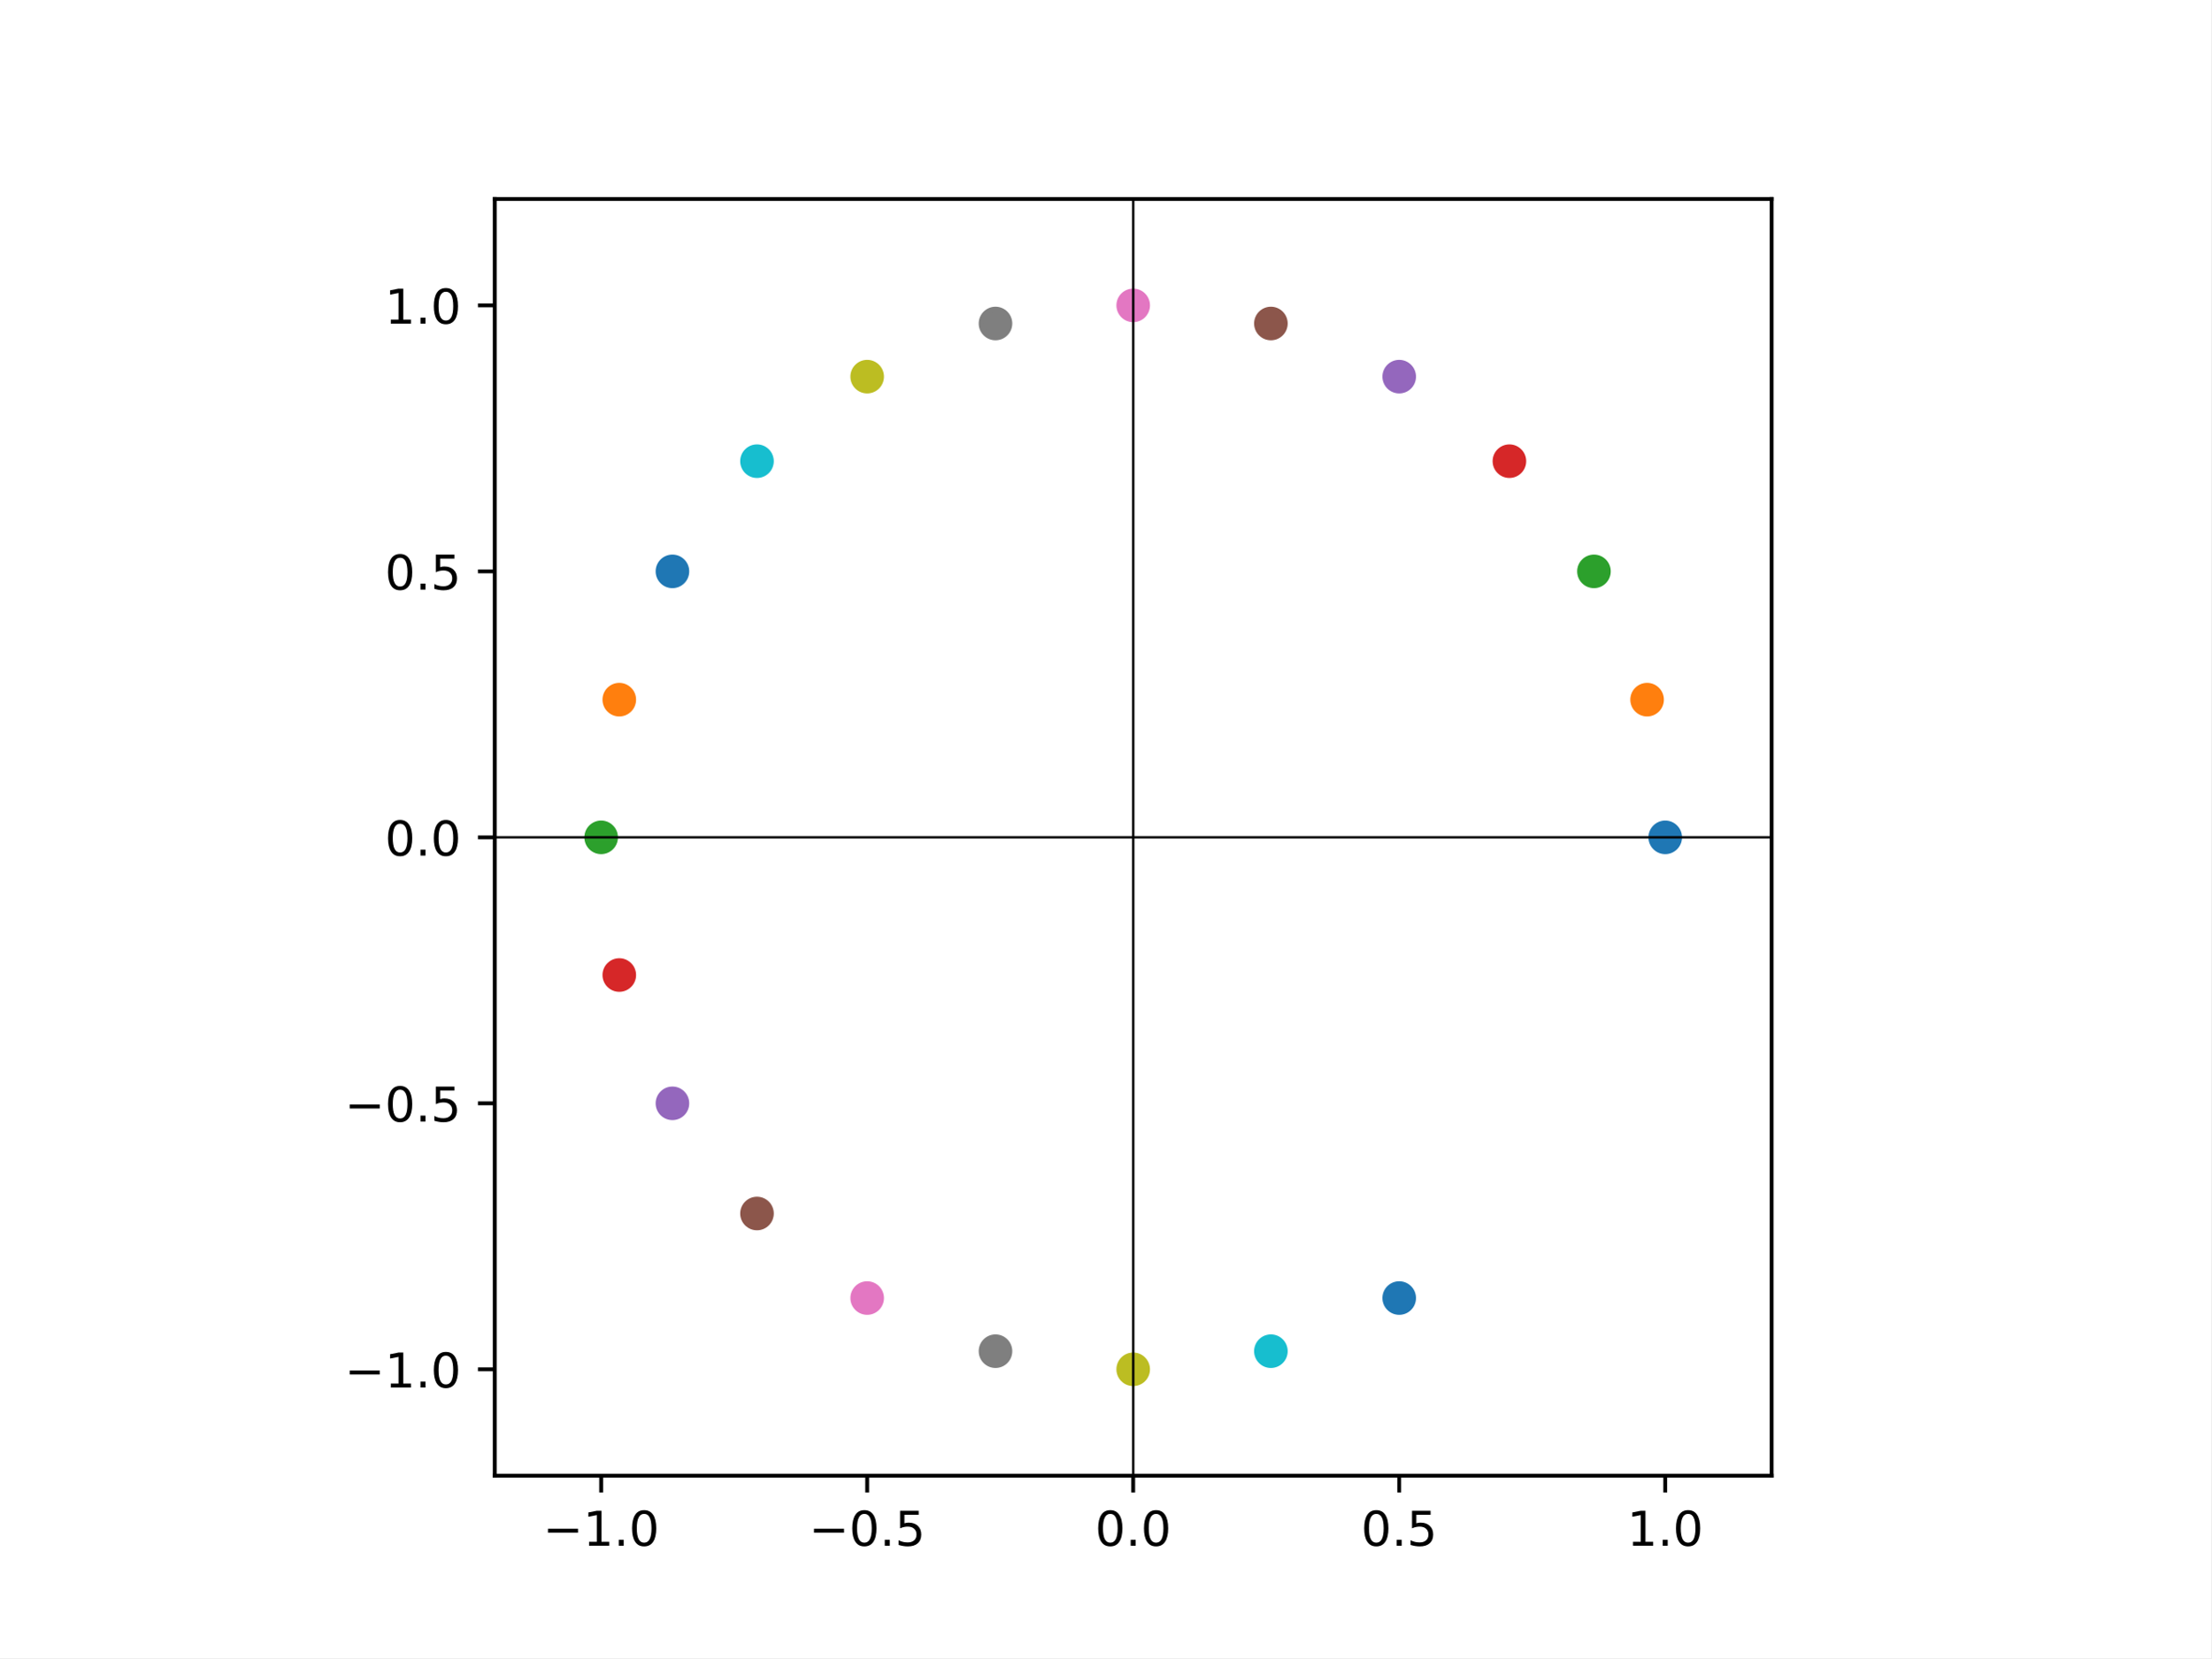
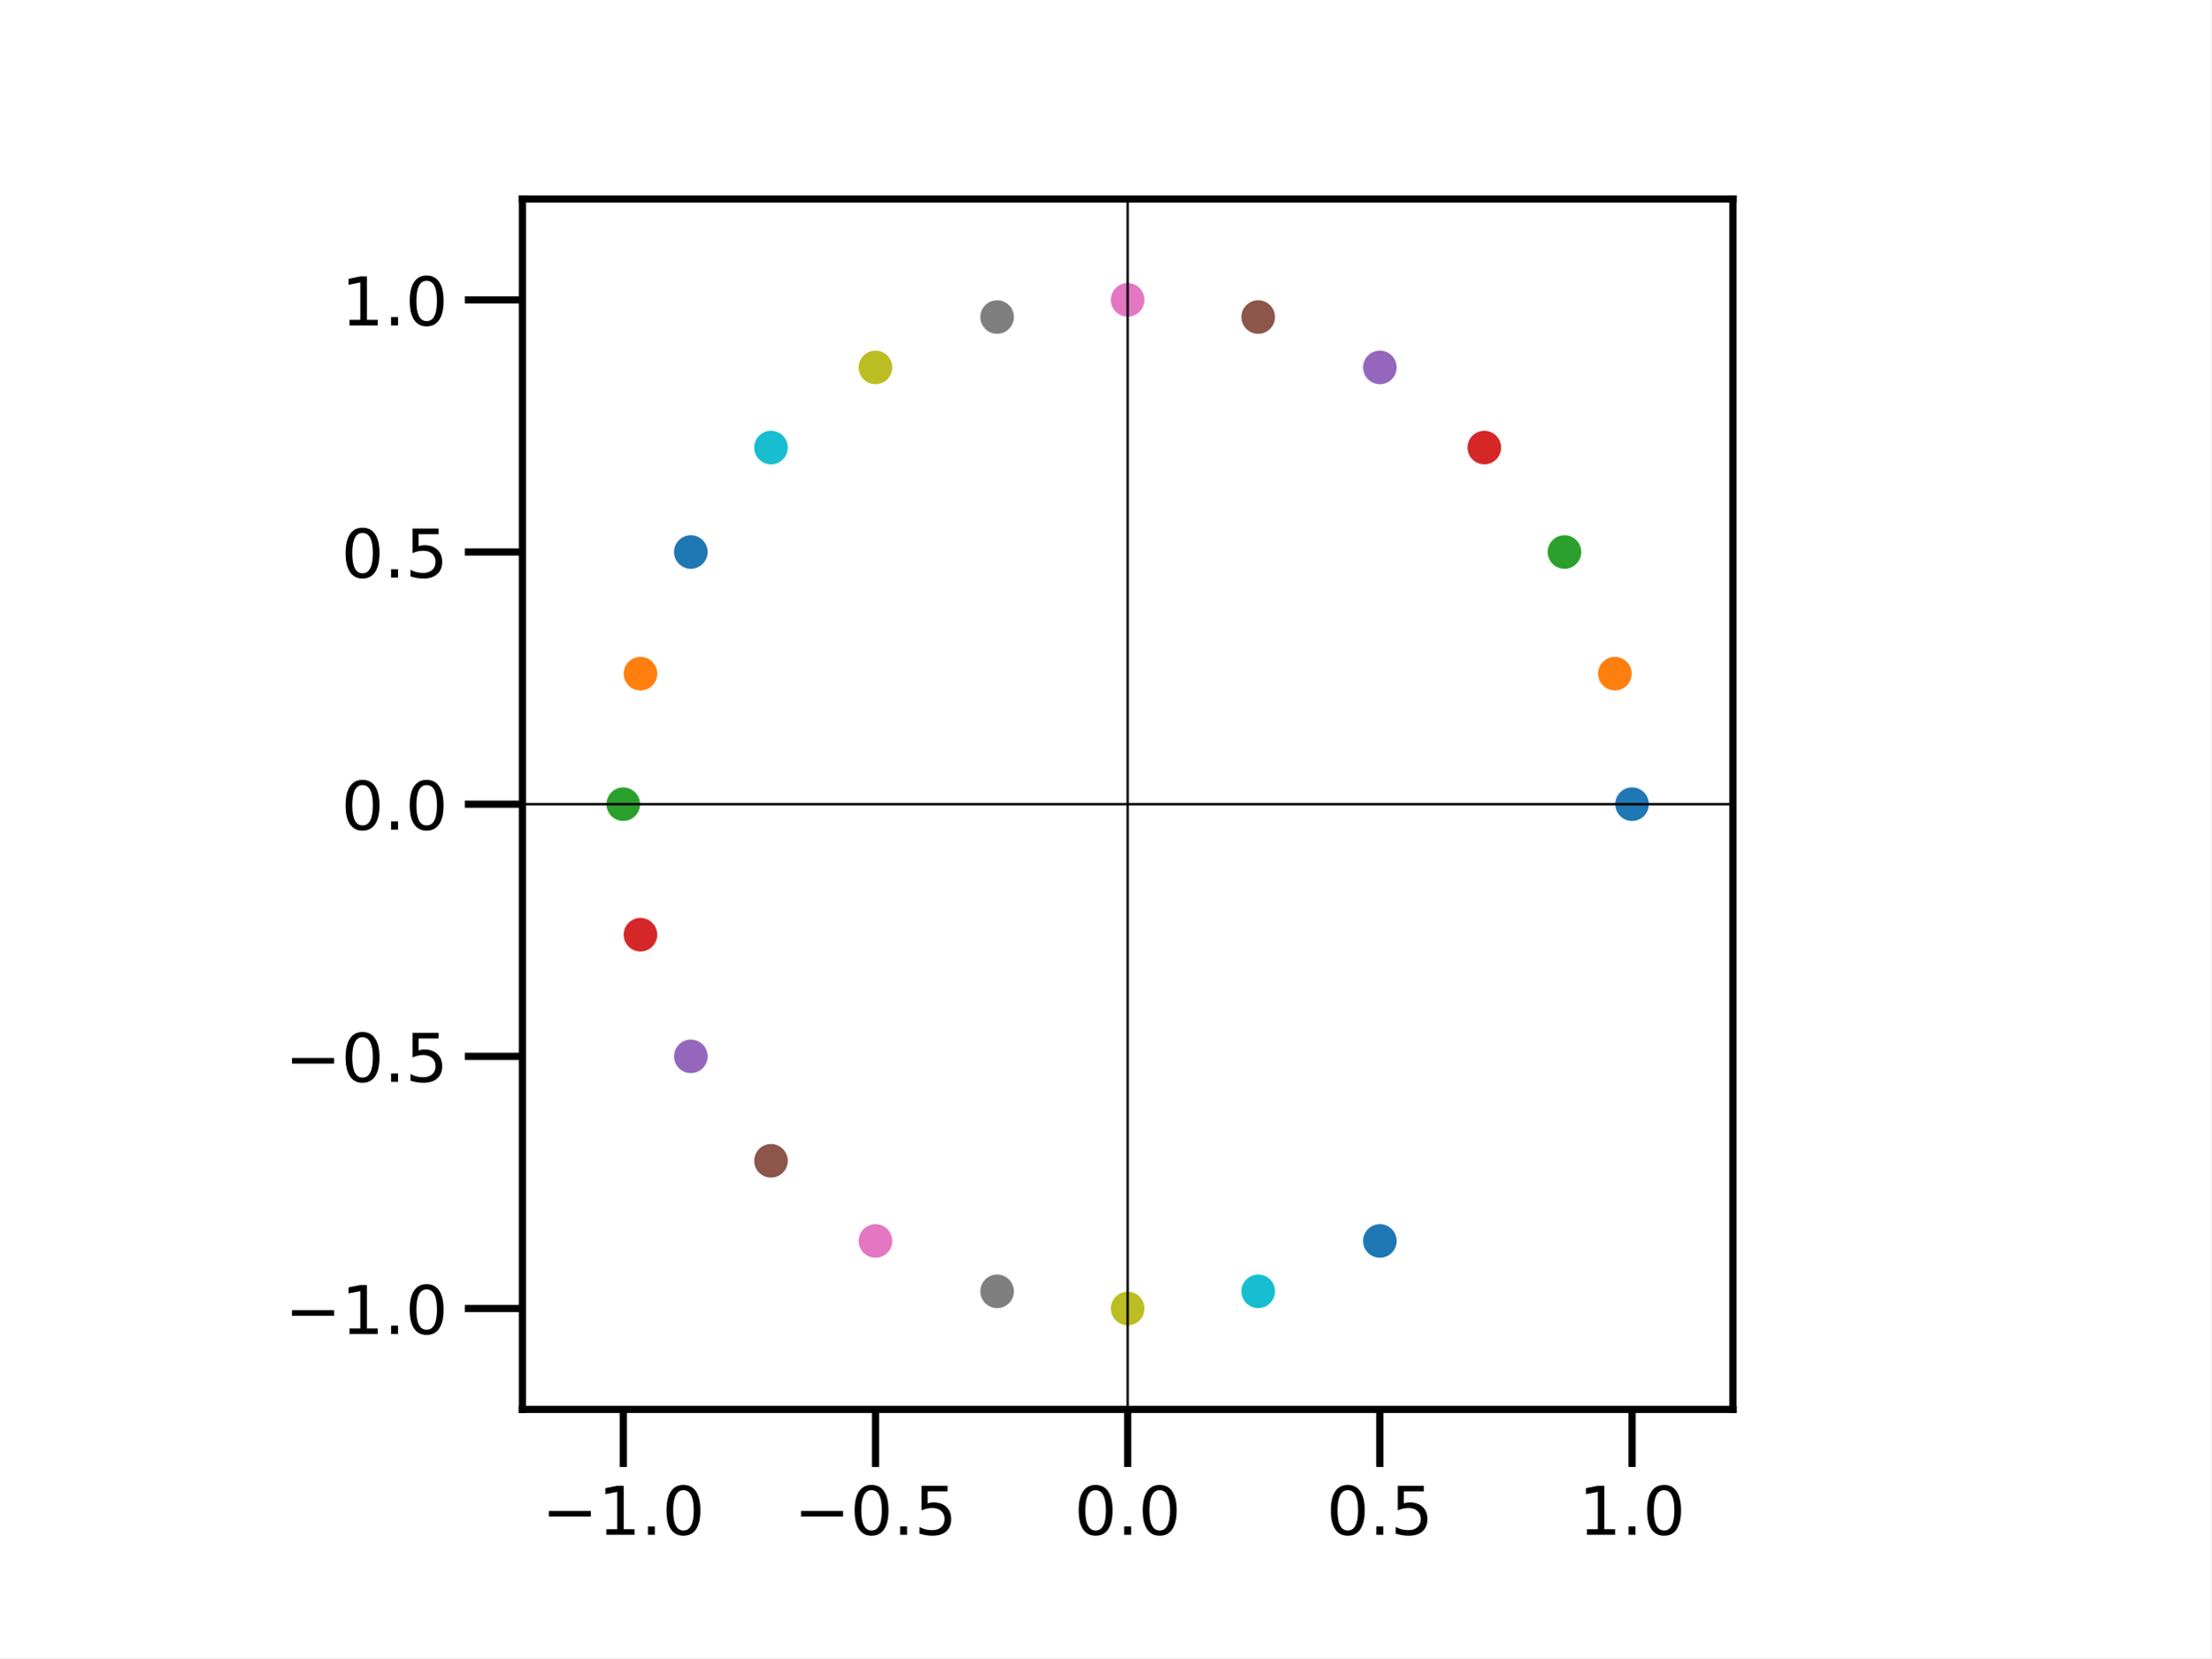
<svg xmlns="http://www.w3.org/2000/svg" xmlns:xlink="http://www.w3.org/1999/xlink" height="345.6pt" version="1.1" viewBox="0 0 460.8 345.6" width="460.8pt">
  <defs>
    <style type="text/css">
*{stroke-linecap:butt;stroke-linejoin:round;}
  </style>
  </defs>
  <g id="figure_1">
    <g id="patch_1">
      <path d="M 0 345.6  L 460.8 345.6  L 460.8 0  L 0 0  z " style="fill:#ffffff;" />
    </g>
    <g id="axes_1">
      <g id="patch_2">
-         <path d="M 103.104 307.584  L 369.216 307.584  L 369.216 41.472  L 103.104 41.472  z " style="fill:#ffffff;" />
+         <path d="M 108.864 293.76  L 361.152 293.76  L 361.152 41.472  L 108.864 41.472  z " style="fill:#ffffff;" />
      </g>
      <g id="matplotlib.axis_1">
        <g id="xtick_1">
          <g id="line2d_1">
            <defs>
-               <path d="M 0 0  L 0 3.5  " id="m41fe275c5e" style="stroke:#000000;stroke-width:0.8;" />
+               <path d="M 0 0  L 0 12  " id="m1f7ac51f2d" style="stroke:#000000;stroke-width:1.5;" />
            </defs>
            <g>
-               <use style="stroke:#000000;stroke-width:0.8;" x="125.28" xlink:href="#m41fe275c5e" y="307.584" />
+               <use style="stroke:#000000;stroke-width:1.5;" x="129.888" xlink:href="#m1f7ac51f2d" y="293.76" />
            </g>
          </g>
          <g id="text_1">
            <defs>
              <path d="M 10.594 35.5  L 73.188 35.5  L 73.188 27.203  L 10.594 27.203  z " id="DejaVuSans-8722" />
              <path d="M 12.406 8.297  L 28.516 8.297  L 28.516 63.922  L 10.984 60.406  L 10.984 69.391  L 28.422 72.906  L 38.281 72.906  L 38.281 8.297  L 54.391 8.297  L 54.391 0  L 12.406 0  z " id="DejaVuSans-49" />
              <path d="M 10.688 12.406  L 21 12.406  L 21 0  L 10.688 0  z " id="DejaVuSans-46" />
              <path d="M 31.781 66.406  Q 24.172 66.406 20.328 58.906  Q 16.5 51.422 16.5 36.375  Q 16.5 21.391 20.328 13.891  Q 24.172 6.391 31.781 6.391  Q 39.453 6.391 43.281 13.891  Q 47.125 21.391 47.125 36.375  Q 47.125 51.422 43.281 58.906  Q 39.453 66.406 31.781 66.406  z M 31.781 74.219  Q 44.047 74.219 50.516 64.516  Q 56.984 54.828 56.984 36.375  Q 56.984 17.969 50.516 8.266  Q 44.047 -1.422 31.781 -1.422  Q 19.531 -1.422 13.062 8.266  Q 6.594 17.969 6.594 36.375  Q 6.594 54.828 13.062 64.516  Q 19.531 74.219 31.781 74.219  z " id="DejaVuSans-48" />
            </defs>
-             <g transform="translate(113.1386 322.1824)scale(0.1 -0.1)">
+             <g transform="translate(112.89 319.8978)scale(0.14 -0.14)">
              <use xlink:href="#DejaVuSans-8722" />
              <use x="83.789" xlink:href="#DejaVuSans-49" />
              <use x="147.412" xlink:href="#DejaVuSans-46" />
              <use x="179.199" xlink:href="#DejaVuSans-48" />
            </g>
          </g>
        </g>
        <g id="xtick_2">
          <g id="line2d_2">
            <g>
-               <use style="stroke:#000000;stroke-width:0.8;" x="180.72" xlink:href="#m41fe275c5e" y="307.584" />
+               <use style="stroke:#000000;stroke-width:1.5;" x="182.448" xlink:href="#m1f7ac51f2d" y="293.76" />
            </g>
          </g>
          <g id="text_2">
            <defs>
              <path d="M 10.797 72.906  L 49.516 72.906  L 49.516 64.594  L 19.828 64.594  L 19.828 46.734  Q 21.969 47.469 24.109 47.828  Q 26.266 48.188 28.422 48.188  Q 40.625 48.188 47.75 41.5  Q 54.891 34.812 54.891 23.391  Q 54.891 11.625 47.562 5.094  Q 40.234 -1.422 26.906 -1.422  Q 22.312 -1.422 17.547 -0.641  Q 12.797 0.141 7.719 1.703  L 7.719 11.625  Q 12.109 9.234 16.797 8.062  Q 21.484 6.891 26.703 6.891  Q 35.156 6.891 40.078 11.328  Q 45.016 15.766 45.016 23.391  Q 45.016 31 40.078 35.438  Q 35.156 39.891 26.703 39.891  Q 22.75 39.891 18.812 39.016  Q 14.891 38.141 10.797 36.281  z " id="DejaVuSans-53" />
            </defs>
-             <g transform="translate(168.5786 322.1824)scale(0.1 -0.1)">
+             <g transform="translate(165.45 319.8978)scale(0.14 -0.14)">
              <use xlink:href="#DejaVuSans-8722" />
              <use x="83.789" xlink:href="#DejaVuSans-48" />
              <use x="147.412" xlink:href="#DejaVuSans-46" />
              <use x="179.199" xlink:href="#DejaVuSans-53" />
            </g>
          </g>
        </g>
        <g id="xtick_3">
          <g id="line2d_3">
            <g>
-               <use style="stroke:#000000;stroke-width:0.8;" x="236.16" xlink:href="#m41fe275c5e" y="307.584" />
+               <use style="stroke:#000000;stroke-width:1.5;" x="235.008" xlink:href="#m1f7ac51f2d" y="293.76" />
            </g>
          </g>
          <g id="text_3">
-             <g transform="translate(228.2084 322.1824)scale(0.1 -0.1)">
+             <g transform="translate(223.8758 319.8978)scale(0.14 -0.14)">
              <use xlink:href="#DejaVuSans-48" />
              <use x="63.623" xlink:href="#DejaVuSans-46" />
              <use x="95.41" xlink:href="#DejaVuSans-48" />
            </g>
          </g>
        </g>
        <g id="xtick_4">
          <g id="line2d_4">
            <g>
-               <use style="stroke:#000000;stroke-width:0.8;" x="291.6" xlink:href="#m41fe275c5e" y="307.584" />
+               <use style="stroke:#000000;stroke-width:1.5;" x="287.568" xlink:href="#m1f7ac51f2d" y="293.76" />
            </g>
          </g>
          <g id="text_4">
-             <g transform="translate(283.6484 322.1824)scale(0.1 -0.1)">
+             <g transform="translate(276.4358 319.8978)scale(0.14 -0.14)">
              <use xlink:href="#DejaVuSans-48" />
              <use x="63.623" xlink:href="#DejaVuSans-46" />
              <use x="95.41" xlink:href="#DejaVuSans-53" />
            </g>
          </g>
        </g>
        <g id="xtick_5">
          <g id="line2d_5">
            <g>
-               <use style="stroke:#000000;stroke-width:0.8;" x="347.04" xlink:href="#m41fe275c5e" y="307.584" />
+               <use style="stroke:#000000;stroke-width:1.5;" x="340.128" xlink:href="#m1f7ac51f2d" y="293.76" />
            </g>
          </g>
          <g id="text_5">
-             <g transform="translate(339.0884 322.1824)scale(0.1 -0.1)">
+             <g transform="translate(328.9958 319.8978)scale(0.14 -0.14)">
              <use xlink:href="#DejaVuSans-49" />
              <use x="63.623" xlink:href="#DejaVuSans-46" />
              <use x="95.41" xlink:href="#DejaVuSans-48" />
            </g>
          </g>
        </g>
      </g>
      <g id="matplotlib.axis_2">
        <g id="ytick_1">
          <g id="line2d_6">
            <defs>
-               <path d="M 0 0  L -3.5 0  " id="m469423d106" style="stroke:#000000;stroke-width:0.8;" />
+               <path d="M 0 0  L -12 0  " id="m081dab7087" style="stroke:#000000;stroke-width:1.5;" />
            </defs>
            <g>
-               <use style="stroke:#000000;stroke-width:0.8;" x="103.104" xlink:href="#m469423d106" y="285.408" />
+               <use style="stroke:#000000;stroke-width:1.5;" x="108.864" xlink:href="#m081dab7087" y="272.736" />
            </g>
          </g>
          <g id="text_6">
-             <g transform="translate(71.82119 289.2072)scale(0.1 -0.1)">
+             <g transform="translate(59.36806 278.0549)scale(0.14 -0.14)">
              <use xlink:href="#DejaVuSans-8722" />
              <use x="83.789" xlink:href="#DejaVuSans-49" />
              <use x="147.412" xlink:href="#DejaVuSans-46" />
              <use x="179.199" xlink:href="#DejaVuSans-48" />
            </g>
          </g>
        </g>
        <g id="ytick_2">
          <g id="line2d_7">
            <g>
-               <use style="stroke:#000000;stroke-width:0.8;" x="103.104" xlink:href="#m469423d106" y="229.968" />
+               <use style="stroke:#000000;stroke-width:1.5;" x="108.864" xlink:href="#m081dab7087" y="220.176" />
            </g>
          </g>
          <g id="text_7">
-             <g transform="translate(71.82119 233.7672)scale(0.1 -0.1)">
+             <g transform="translate(59.36806 225.4949)scale(0.14 -0.14)">
              <use xlink:href="#DejaVuSans-8722" />
              <use x="83.789" xlink:href="#DejaVuSans-48" />
              <use x="147.412" xlink:href="#DejaVuSans-46" />
              <use x="179.199" xlink:href="#DejaVuSans-53" />
            </g>
          </g>
        </g>
        <g id="ytick_3">
          <g id="line2d_8">
            <g>
-               <use style="stroke:#000000;stroke-width:0.8;" x="103.104" xlink:href="#m469423d106" y="174.528" />
+               <use style="stroke:#000000;stroke-width:1.5;" x="108.864" xlink:href="#m081dab7087" y="167.616" />
            </g>
          </g>
          <g id="text_8">
-             <g transform="translate(80.20087 178.3272)scale(0.1 -0.1)">
+             <g transform="translate(71.09963 172.9349)scale(0.14 -0.14)">
              <use xlink:href="#DejaVuSans-48" />
              <use x="63.623" xlink:href="#DejaVuSans-46" />
              <use x="95.41" xlink:href="#DejaVuSans-48" />
            </g>
          </g>
        </g>
        <g id="ytick_4">
          <g id="line2d_9">
            <g>
-               <use style="stroke:#000000;stroke-width:0.8;" x="103.104" xlink:href="#m469423d106" y="119.088" />
+               <use style="stroke:#000000;stroke-width:1.5;" x="108.864" xlink:href="#m081dab7087" y="115.056" />
            </g>
          </g>
          <g id="text_9">
-             <g transform="translate(80.20087 122.8872)scale(0.1 -0.1)">
+             <g transform="translate(71.09963 120.3749)scale(0.14 -0.14)">
              <use xlink:href="#DejaVuSans-48" />
              <use x="63.623" xlink:href="#DejaVuSans-46" />
              <use x="95.41" xlink:href="#DejaVuSans-53" />
            </g>
          </g>
        </g>
        <g id="ytick_5">
          <g id="line2d_10">
            <g>
-               <use style="stroke:#000000;stroke-width:0.8;" x="103.104" xlink:href="#m469423d106" y="63.648" />
+               <use style="stroke:#000000;stroke-width:1.5;" x="108.864" xlink:href="#m081dab7087" y="62.496" />
            </g>
          </g>
          <g id="text_10">
-             <g transform="translate(80.20087 67.44722)scale(0.1 -0.1)">
+             <g transform="translate(71.09963 67.81491)scale(0.14 -0.14)">
              <use xlink:href="#DejaVuSans-49" />
              <use x="63.623" xlink:href="#DejaVuSans-46" />
              <use x="95.41" xlink:href="#DejaVuSans-48" />
            </g>
          </g>
        </g>
      </g>
      <g id="line2d_11">
        <defs>
-           <path d="M 0 3  C 0.796 3 1.559 2.684 2.121 2.121  C 2.684 1.559 3 0.796 3 0  C 3 -0.796 2.684 -1.559 2.121 -2.121  C 1.559 -2.684 0.796 -3 0 -3  C -0.796 -3 -1.559 -2.684 -2.121 -2.121  C -2.684 -1.559 -3 -0.796 -3 0  C -3 0.796 -2.684 1.559 -2.121 2.121  C -1.559 2.684 -0.796 3 0 3  z " id="m7a162494ee" style="stroke:#1f77b4;" />
-         </defs>
-         <g clip-path="url(#p42b0450e20)">
-           <use style="fill:#1f77b4;stroke:#1f77b4;" x="347.04" xlink:href="#m7a162494ee" y="174.528" />
+           <path d="M 0 3  C 0.796 3 1.559 2.684 2.121 2.121  C 2.684 1.559 3 0.796 3 0  C 3 -0.796 2.684 -1.559 2.121 -2.121  C 1.559 -2.684 0.796 -3 0 -3  C -0.796 -3 -1.559 -2.684 -2.121 -2.121  C -2.684 -1.559 -3 -0.796 -3 0  C -3 0.796 -2.684 1.559 -2.121 2.121  C -1.559 2.684 -0.796 3 0 3  z " id="mcec7c0d6c8" style="stroke:#1f77b4;" />
+         </defs>
+         <g clip-path="url(#pe74ffddc2e)">
+           <use style="fill:#1f77b4;stroke:#1f77b4;" x="340.128" xlink:href="#mcec7c0d6c8" y="167.616" />
        </g>
      </g>
      <g id="line2d_12">
        <defs>
-           <path d="M 0 3  C 0.796 3 1.559 2.684 2.121 2.121  C 2.684 1.559 3 0.796 3 0  C 3 -0.796 2.684 -1.559 2.121 -2.121  C 1.559 -2.684 0.796 -3 0 -3  C -0.796 -3 -1.559 -2.684 -2.121 -2.121  C -2.684 -1.559 -3 -0.796 -3 0  C -3 0.796 -2.684 1.559 -2.121 2.121  C -1.559 2.684 -0.796 3 0 3  z " id="m2924c36f52" style="stroke:#ff7f0e;" />
-         </defs>
-         <g clip-path="url(#p42b0450e20)">
-           <use style="fill:#ff7f0e;stroke:#ff7f0e;" x="343.262" xlink:href="#m2924c36f52" y="145.83" />
+           <path d="M 0 3  C 0.796 3 1.559 2.684 2.121 2.121  C 2.684 1.559 3 0.796 3 0  C 3 -0.796 2.684 -1.559 2.121 -2.121  C 1.559 -2.684 0.796 -3 0 -3  C -0.796 -3 -1.559 -2.684 -2.121 -2.121  C -2.684 -1.559 -3 -0.796 -3 0  C -3 0.796 -2.684 1.559 -2.121 2.121  C -1.559 2.684 -0.796 3 0 3  z " id="m0aa15ca8b4" style="stroke:#ff7f0e;" />
+         </defs>
+         <g clip-path="url(#pe74ffddc2e)">
+           <use style="fill:#ff7f0e;stroke:#ff7f0e;" x="336.546" xlink:href="#m0aa15ca8b4" y="140.409" />
        </g>
      </g>
      <g id="line2d_13">
        <defs>
-           <path d="M 0 3  C 0.796 3 1.559 2.684 2.121 2.121  C 2.684 1.559 3 0.796 3 0  C 3 -0.796 2.684 -1.559 2.121 -2.121  C 1.559 -2.684 0.796 -3 0 -3  C -0.796 -3 -1.559 -2.684 -2.121 -2.121  C -2.684 -1.559 -3 -0.796 -3 0  C -3 0.796 -2.684 1.559 -2.121 2.121  C -1.559 2.684 -0.796 3 0 3  z " id="m1ac85aac55" style="stroke:#2ca02c;" />
-         </defs>
-         <g clip-path="url(#p42b0450e20)">
-           <use style="fill:#2ca02c;stroke:#2ca02c;" x="332.185" xlink:href="#m1ac85aac55" y="119.088" />
+           <path d="M 0 3  C 0.796 3 1.559 2.684 2.121 2.121  C 2.684 1.559 3 0.796 3 0  C 3 -0.796 2.684 -1.559 2.121 -2.121  C 1.559 -2.684 0.796 -3 0 -3  C -0.796 -3 -1.559 -2.684 -2.121 -2.121  C -2.684 -1.559 -3 -0.796 -3 0  C -3 0.796 -2.684 1.559 -2.121 2.121  C -1.559 2.684 -0.796 3 0 3  z " id="m38e77de3bc" style="stroke:#2ca02c;" />
+         </defs>
+         <g clip-path="url(#pe74ffddc2e)">
+           <use style="fill:#2ca02c;stroke:#2ca02c;" x="326.045" xlink:href="#m38e77de3bc" y="115.056" />
        </g>
      </g>
      <g id="line2d_14">
        <defs>
-           <path d="M 0 3  C 0.796 3 1.559 2.684 2.121 2.121  C 2.684 1.559 3 0.796 3 0  C 3 -0.796 2.684 -1.559 2.121 -2.121  C 1.559 -2.684 0.796 -3 0 -3  C -0.796 -3 -1.559 -2.684 -2.121 -2.121  C -2.684 -1.559 -3 -0.796 -3 0  C -3 0.796 -2.684 1.559 -2.121 2.121  C -1.559 2.684 -0.796 3 0 3  z " id="m6ba8e57358" style="stroke:#d62728;" />
-         </defs>
-         <g clip-path="url(#p42b0450e20)">
-           <use style="fill:#d62728;stroke:#d62728;" x="314.564" xlink:href="#m6ba8e57358" y="96.124" />
+           <path d="M 0 3  C 0.796 3 1.559 2.684 2.121 2.121  C 2.684 1.559 3 0.796 3 0  C 3 -0.796 2.684 -1.559 2.121 -2.121  C 1.559 -2.684 0.796 -3 0 -3  C -0.796 -3 -1.559 -2.684 -2.121 -2.121  C -2.684 -1.559 -3 -0.796 -3 0  C -3 0.796 -2.684 1.559 -2.121 2.121  C -1.559 2.684 -0.796 3 0 3  z " id="md133100c8a" style="stroke:#d62728;" />
+         </defs>
+         <g clip-path="url(#pe74ffddc2e)">
+           <use style="fill:#d62728;stroke:#d62728;" x="309.339" xlink:href="#md133100c8a" y="93.285" />
        </g>
      </g>
      <g id="line2d_15">
        <defs>
-           <path d="M 0 3  C 0.796 3 1.559 2.684 2.121 2.121  C 2.684 1.559 3 0.796 3 0  C 3 -0.796 2.684 -1.559 2.121 -2.121  C 1.559 -2.684 0.796 -3 0 -3  C -0.796 -3 -1.559 -2.684 -2.121 -2.121  C -2.684 -1.559 -3 -0.796 -3 0  C -3 0.796 -2.684 1.559 -2.121 2.121  C -1.559 2.684 -0.796 3 0 3  z " id="mff9b13f084" style="stroke:#9467bd;" />
-         </defs>
-         <g clip-path="url(#p42b0450e20)">
-           <use style="fill:#9467bd;stroke:#9467bd;" x="291.6" xlink:href="#mff9b13f084" y="78.503" />
+           <path d="M 0 3  C 0.796 3 1.559 2.684 2.121 2.121  C 2.684 1.559 3 0.796 3 0  C 3 -0.796 2.684 -1.559 2.121 -2.121  C 1.559 -2.684 0.796 -3 0 -3  C -0.796 -3 -1.559 -2.684 -2.121 -2.121  C -2.684 -1.559 -3 -0.796 -3 0  C -3 0.796 -2.684 1.559 -2.121 2.121  C -1.559 2.684 -0.796 3 0 3  z " id="m8affc40ebe" style="stroke:#9467bd;" />
+         </defs>
+         <g clip-path="url(#pe74ffddc2e)">
+           <use style="fill:#9467bd;stroke:#9467bd;" x="287.568" xlink:href="#m8affc40ebe" y="76.579" />
        </g>
      </g>
      <g id="line2d_16">
        <defs>
-           <path d="M 0 3  C 0.796 3 1.559 2.684 2.121 2.121  C 2.684 1.559 3 0.796 3 0  C 3 -0.796 2.684 -1.559 2.121 -2.121  C 1.559 -2.684 0.796 -3 0 -3  C -0.796 -3 -1.559 -2.684 -2.121 -2.121  C -2.684 -1.559 -3 -0.796 -3 0  C -3 0.796 -2.684 1.559 -2.121 2.121  C -1.559 2.684 -0.796 3 0 3  z " id="md780453fe9" style="stroke:#8c564b;" />
-         </defs>
-         <g clip-path="url(#p42b0450e20)">
-           <use style="fill:#8c564b;stroke:#8c564b;" x="264.858" xlink:href="#md780453fe9" y="67.426" />
+           <path d="M 0 3  C 0.796 3 1.559 2.684 2.121 2.121  C 2.684 1.559 3 0.796 3 0  C 3 -0.796 2.684 -1.559 2.121 -2.121  C 1.559 -2.684 0.796 -3 0 -3  C -0.796 -3 -1.559 -2.684 -2.121 -2.121  C -2.684 -1.559 -3 -0.796 -3 0  C -3 0.796 -2.684 1.559 -2.121 2.121  C -1.559 2.684 -0.796 3 0 3  z " id="m350d8a9aa6" style="stroke:#8c564b;" />
+         </defs>
+         <g clip-path="url(#pe74ffddc2e)">
+           <use style="fill:#8c564b;stroke:#8c564b;" x="262.215" xlink:href="#m350d8a9aa6" y="66.078" />
        </g>
      </g>
      <g id="line2d_17">
        <defs>
-           <path d="M 0 3  C 0.796 3 1.559 2.684 2.121 2.121  C 2.684 1.559 3 0.796 3 0  C 3 -0.796 2.684 -1.559 2.121 -2.121  C 1.559 -2.684 0.796 -3 0 -3  C -0.796 -3 -1.559 -2.684 -2.121 -2.121  C -2.684 -1.559 -3 -0.796 -3 0  C -3 0.796 -2.684 1.559 -2.121 2.121  C -1.559 2.684 -0.796 3 0 3  z " id="m596bb8c1c5" style="stroke:#e377c2;" />
-         </defs>
-         <g clip-path="url(#p42b0450e20)">
-           <use style="fill:#e377c2;stroke:#e377c2;" x="236.16" xlink:href="#m596bb8c1c5" y="63.648" />
+           <path d="M 0 3  C 0.796 3 1.559 2.684 2.121 2.121  C 2.684 1.559 3 0.796 3 0  C 3 -0.796 2.684 -1.559 2.121 -2.121  C 1.559 -2.684 0.796 -3 0 -3  C -0.796 -3 -1.559 -2.684 -2.121 -2.121  C -2.684 -1.559 -3 -0.796 -3 0  C -3 0.796 -2.684 1.559 -2.121 2.121  C -1.559 2.684 -0.796 3 0 3  z " id="m97ed8f575f" style="stroke:#e377c2;" />
+         </defs>
+         <g clip-path="url(#pe74ffddc2e)">
+           <use style="fill:#e377c2;stroke:#e377c2;" x="235.008" xlink:href="#m97ed8f575f" y="62.496" />
        </g>
      </g>
      <g id="line2d_18">
        <defs>
-           <path d="M 0 3  C 0.796 3 1.559 2.684 2.121 2.121  C 2.684 1.559 3 0.796 3 0  C 3 -0.796 2.684 -1.559 2.121 -2.121  C 1.559 -2.684 0.796 -3 0 -3  C -0.796 -3 -1.559 -2.684 -2.121 -2.121  C -2.684 -1.559 -3 -0.796 -3 0  C -3 0.796 -2.684 1.559 -2.121 2.121  C -1.559 2.684 -0.796 3 0 3  z " id="m317c3b7720" style="stroke:#7f7f7f;" />
-         </defs>
-         <g clip-path="url(#p42b0450e20)">
-           <use style="fill:#7f7f7f;stroke:#7f7f7f;" x="207.462" xlink:href="#m317c3b7720" y="67.426" />
+           <path d="M 0 3  C 0.796 3 1.559 2.684 2.121 2.121  C 2.684 1.559 3 0.796 3 0  C 3 -0.796 2.684 -1.559 2.121 -2.121  C 1.559 -2.684 0.796 -3 0 -3  C -0.796 -3 -1.559 -2.684 -2.121 -2.121  C -2.684 -1.559 -3 -0.796 -3 0  C -3 0.796 -2.684 1.559 -2.121 2.121  C -1.559 2.684 -0.796 3 0 3  z " id="m540a0b7ab0" style="stroke:#7f7f7f;" />
+         </defs>
+         <g clip-path="url(#pe74ffddc2e)">
+           <use style="fill:#7f7f7f;stroke:#7f7f7f;" x="207.801" xlink:href="#m540a0b7ab0" y="66.078" />
        </g>
      </g>
      <g id="line2d_19">
        <defs>
-           <path d="M 0 3  C 0.796 3 1.559 2.684 2.121 2.121  C 2.684 1.559 3 0.796 3 0  C 3 -0.796 2.684 -1.559 2.121 -2.121  C 1.559 -2.684 0.796 -3 0 -3  C -0.796 -3 -1.559 -2.684 -2.121 -2.121  C -2.684 -1.559 -3 -0.796 -3 0  C -3 0.796 -2.684 1.559 -2.121 2.121  C -1.559 2.684 -0.796 3 0 3  z " id="m9fd969375a" style="stroke:#bcbd22;" />
-         </defs>
-         <g clip-path="url(#p42b0450e20)">
-           <use style="fill:#bcbd22;stroke:#bcbd22;" x="180.72" xlink:href="#m9fd969375a" y="78.503" />
+           <path d="M 0 3  C 0.796 3 1.559 2.684 2.121 2.121  C 2.684 1.559 3 0.796 3 0  C 3 -0.796 2.684 -1.559 2.121 -2.121  C 1.559 -2.684 0.796 -3 0 -3  C -0.796 -3 -1.559 -2.684 -2.121 -2.121  C -2.684 -1.559 -3 -0.796 -3 0  C -3 0.796 -2.684 1.559 -2.121 2.121  C -1.559 2.684 -0.796 3 0 3  z " id="m64aacbd773" style="stroke:#bcbd22;" />
+         </defs>
+         <g clip-path="url(#pe74ffddc2e)">
+           <use style="fill:#bcbd22;stroke:#bcbd22;" x="182.448" xlink:href="#m64aacbd773" y="76.579" />
        </g>
      </g>
      <g id="line2d_20">
        <defs>
-           <path d="M 0 3  C 0.796 3 1.559 2.684 2.121 2.121  C 2.684 1.559 3 0.796 3 0  C 3 -0.796 2.684 -1.559 2.121 -2.121  C 1.559 -2.684 0.796 -3 0 -3  C -0.796 -3 -1.559 -2.684 -2.121 -2.121  C -2.684 -1.559 -3 -0.796 -3 0  C -3 0.796 -2.684 1.559 -2.121 2.121  C -1.559 2.684 -0.796 3 0 3  z " id="m593ce49b24" style="stroke:#17becf;" />
-         </defs>
-         <g clip-path="url(#p42b0450e20)">
-           <use style="fill:#17becf;stroke:#17becf;" x="157.756" xlink:href="#m593ce49b24" y="96.124" />
+           <path d="M 0 3  C 0.796 3 1.559 2.684 2.121 2.121  C 2.684 1.559 3 0.796 3 0  C 3 -0.796 2.684 -1.559 2.121 -2.121  C 1.559 -2.684 0.796 -3 0 -3  C -0.796 -3 -1.559 -2.684 -2.121 -2.121  C -2.684 -1.559 -3 -0.796 -3 0  C -3 0.796 -2.684 1.559 -2.121 2.121  C -1.559 2.684 -0.796 3 0 3  z " id="m11b3a16494" style="stroke:#17becf;" />
+         </defs>
+         <g clip-path="url(#pe74ffddc2e)">
+           <use style="fill:#17becf;stroke:#17becf;" x="160.677" xlink:href="#m11b3a16494" y="93.285" />
        </g>
      </g>
      <g id="line2d_21">
-         <g clip-path="url(#p42b0450e20)">
-           <use style="fill:#1f77b4;stroke:#1f77b4;" x="140.135" xlink:href="#m7a162494ee" y="119.088" />
+         <g clip-path="url(#pe74ffddc2e)">
+           <use style="fill:#1f77b4;stroke:#1f77b4;" x="143.971" xlink:href="#mcec7c0d6c8" y="115.056" />
        </g>
      </g>
      <g id="line2d_22">
-         <g clip-path="url(#p42b0450e20)">
-           <use style="fill:#ff7f0e;stroke:#ff7f0e;" x="129.058" xlink:href="#m2924c36f52" y="145.83" />
+         <g clip-path="url(#pe74ffddc2e)">
+           <use style="fill:#ff7f0e;stroke:#ff7f0e;" x="133.47" xlink:href="#m0aa15ca8b4" y="140.409" />
        </g>
      </g>
      <g id="line2d_23">
-         <g clip-path="url(#p42b0450e20)">
-           <use style="fill:#2ca02c;stroke:#2ca02c;" x="125.28" xlink:href="#m1ac85aac55" y="174.528" />
+         <g clip-path="url(#pe74ffddc2e)">
+           <use style="fill:#2ca02c;stroke:#2ca02c;" x="129.888" xlink:href="#m38e77de3bc" y="167.616" />
        </g>
      </g>
      <g id="line2d_24">
-         <g clip-path="url(#p42b0450e20)">
-           <use style="fill:#d62728;stroke:#d62728;" x="129.058" xlink:href="#m6ba8e57358" y="203.226" />
+         <g clip-path="url(#pe74ffddc2e)">
+           <use style="fill:#d62728;stroke:#d62728;" x="133.47" xlink:href="#md133100c8a" y="194.823" />
        </g>
      </g>
      <g id="line2d_25">
-         <g clip-path="url(#p42b0450e20)">
-           <use style="fill:#9467bd;stroke:#9467bd;" x="140.135" xlink:href="#mff9b13f084" y="229.968" />
+         <g clip-path="url(#pe74ffddc2e)">
+           <use style="fill:#9467bd;stroke:#9467bd;" x="143.971" xlink:href="#m8affc40ebe" y="220.176" />
        </g>
      </g>
      <g id="line2d_26">
-         <g clip-path="url(#p42b0450e20)">
-           <use style="fill:#8c564b;stroke:#8c564b;" x="157.756" xlink:href="#md780453fe9" y="252.932" />
+         <g clip-path="url(#pe74ffddc2e)">
+           <use style="fill:#8c564b;stroke:#8c564b;" x="160.677" xlink:href="#m350d8a9aa6" y="241.947" />
        </g>
      </g>
      <g id="line2d_27">
-         <g clip-path="url(#p42b0450e20)">
-           <use style="fill:#e377c2;stroke:#e377c2;" x="180.72" xlink:href="#m596bb8c1c5" y="270.553" />
+         <g clip-path="url(#pe74ffddc2e)">
+           <use style="fill:#e377c2;stroke:#e377c2;" x="182.448" xlink:href="#m97ed8f575f" y="258.653" />
        </g>
      </g>
      <g id="line2d_28">
-         <g clip-path="url(#p42b0450e20)">
-           <use style="fill:#7f7f7f;stroke:#7f7f7f;" x="207.462" xlink:href="#m317c3b7720" y="281.63" />
+         <g clip-path="url(#pe74ffddc2e)">
+           <use style="fill:#7f7f7f;stroke:#7f7f7f;" x="207.801" xlink:href="#m540a0b7ab0" y="269.154" />
        </g>
      </g>
      <g id="line2d_29">
-         <g clip-path="url(#p42b0450e20)">
-           <use style="fill:#bcbd22;stroke:#bcbd22;" x="236.16" xlink:href="#m9fd969375a" y="285.408" />
+         <g clip-path="url(#pe74ffddc2e)">
+           <use style="fill:#bcbd22;stroke:#bcbd22;" x="235.008" xlink:href="#m64aacbd773" y="272.736" />
        </g>
      </g>
      <g id="line2d_30">
-         <g clip-path="url(#p42b0450e20)">
-           <use style="fill:#17becf;stroke:#17becf;" x="264.858" xlink:href="#m593ce49b24" y="281.63" />
+         <g clip-path="url(#pe74ffddc2e)">
+           <use style="fill:#17becf;stroke:#17becf;" x="262.215" xlink:href="#m11b3a16494" y="269.154" />
        </g>
      </g>
      <g id="line2d_31">
-         <g clip-path="url(#p42b0450e20)">
-           <use style="fill:#1f77b4;stroke:#1f77b4;" x="291.6" xlink:href="#m7a162494ee" y="270.553" />
+         <g clip-path="url(#pe74ffddc2e)">
+           <use style="fill:#1f77b4;stroke:#1f77b4;" x="287.568" xlink:href="#mcec7c0d6c8" y="258.653" />
        </g>
      </g>
      <g id="line2d_32">
-         <path clip-path="url(#p42b0450e20)" d="M 103.104 174.528  L 369.216 174.528  " style="fill:none;stroke:#000000;stroke-linecap:square;stroke-width:0.5;" />
+         <path clip-path="url(#pe74ffddc2e)" d="M 108.864 167.616  L 361.152 167.616  " style="fill:none;stroke:#000000;stroke-linecap:square;stroke-width:0.5;" />
      </g>
      <g id="line2d_33">
-         <path clip-path="url(#p42b0450e20)" d="M 236.16 307.584  L 236.16 41.472  " style="fill:none;stroke:#000000;stroke-linecap:square;stroke-width:0.5;" />
+         <path clip-path="url(#pe74ffddc2e)" d="M 235.008 293.76  L 235.008 41.472  " style="fill:none;stroke:#000000;stroke-linecap:square;stroke-width:0.5;" />
      </g>
      <g id="patch_3">
-         <path d="M 103.104 307.584  L 103.104 41.472  " style="fill:none;stroke:#000000;stroke-linecap:square;stroke-linejoin:miter;stroke-width:0.8;" />
+         <path d="M 108.864 293.76  L 108.864 41.472  " style="fill:none;stroke:#000000;stroke-linecap:square;stroke-linejoin:miter;stroke-width:1.5;" />
      </g>
      <g id="patch_4">
-         <path d="M 369.216 307.584  L 369.216 41.472  " style="fill:none;stroke:#000000;stroke-linecap:square;stroke-linejoin:miter;stroke-width:0.8;" />
+         <path d="M 361.152 293.76  L 361.152 41.472  " style="fill:none;stroke:#000000;stroke-linecap:square;stroke-linejoin:miter;stroke-width:1.5;" />
      </g>
      <g id="patch_5">
-         <path d="M 103.104 307.584  L 369.216 307.584  " style="fill:none;stroke:#000000;stroke-linecap:square;stroke-linejoin:miter;stroke-width:0.8;" />
+         <path d="M 108.864 293.76  L 361.152 293.76  " style="fill:none;stroke:#000000;stroke-linecap:square;stroke-linejoin:miter;stroke-width:1.5;" />
      </g>
      <g id="patch_6">
-         <path d="M 103.104 41.472  L 369.216 41.472  " style="fill:none;stroke:#000000;stroke-linecap:square;stroke-linejoin:miter;stroke-width:0.8;" />
+         <path d="M 108.864 41.472  L 361.152 41.472  " style="fill:none;stroke:#000000;stroke-linecap:square;stroke-linejoin:miter;stroke-width:1.5;" />
      </g>
    </g>
  </g>
  <defs>
-     <clipPath id="p42b0450e20">
-       <rect height="266.112" width="266.112" x="103.104" y="41.472" />
+     <clipPath id="pe74ffddc2e">
+       <rect height="252.288" width="252.288" x="108.864" y="41.472" />
    </clipPath>
  </defs>
</svg>
